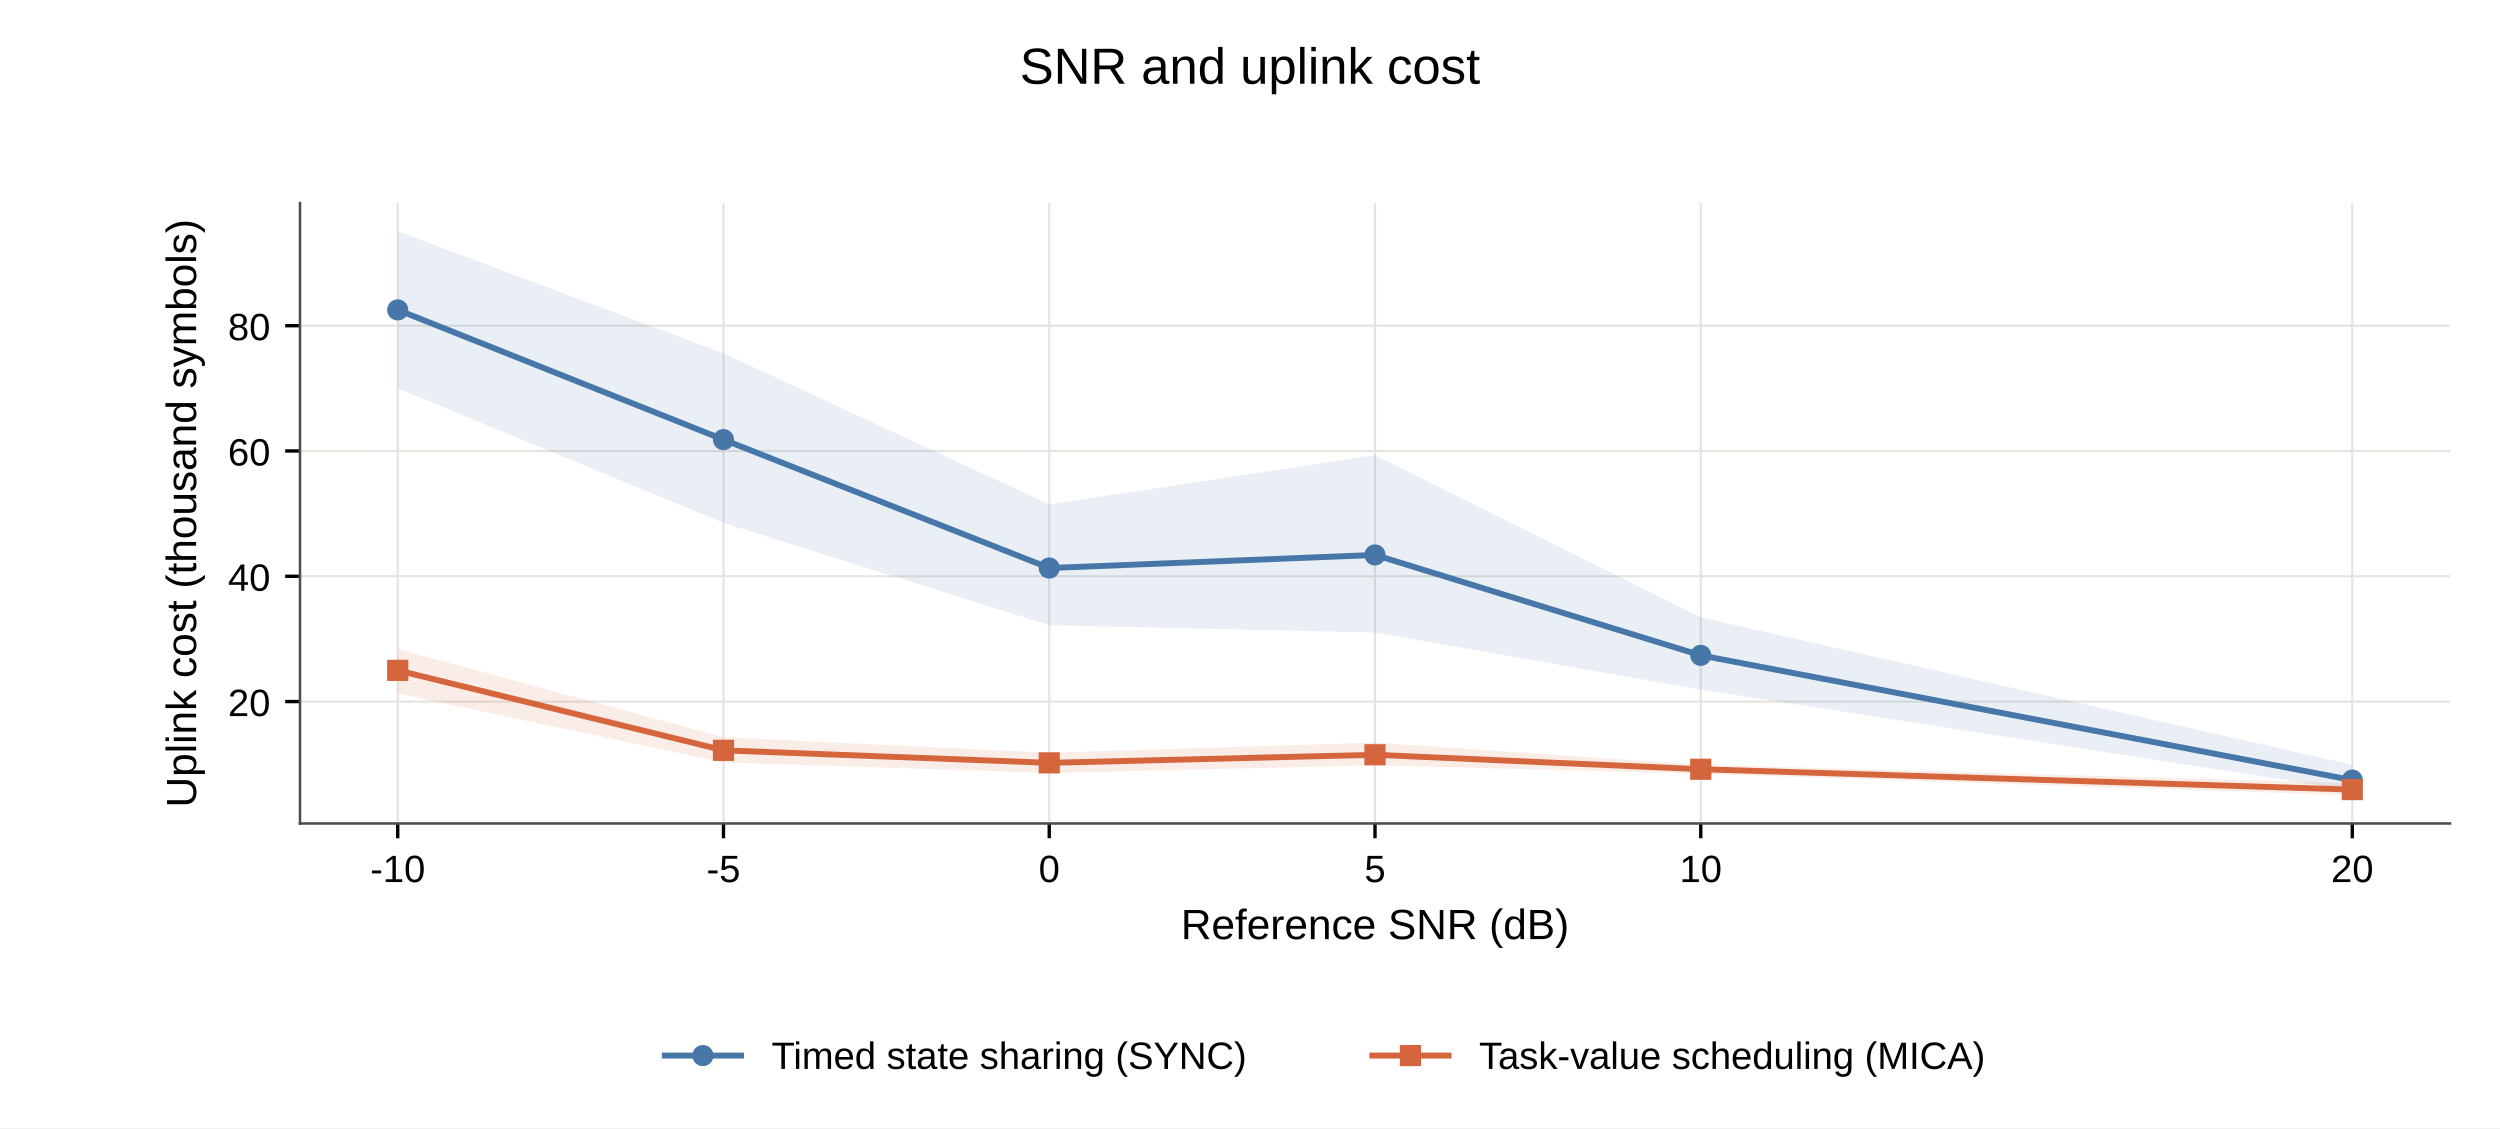
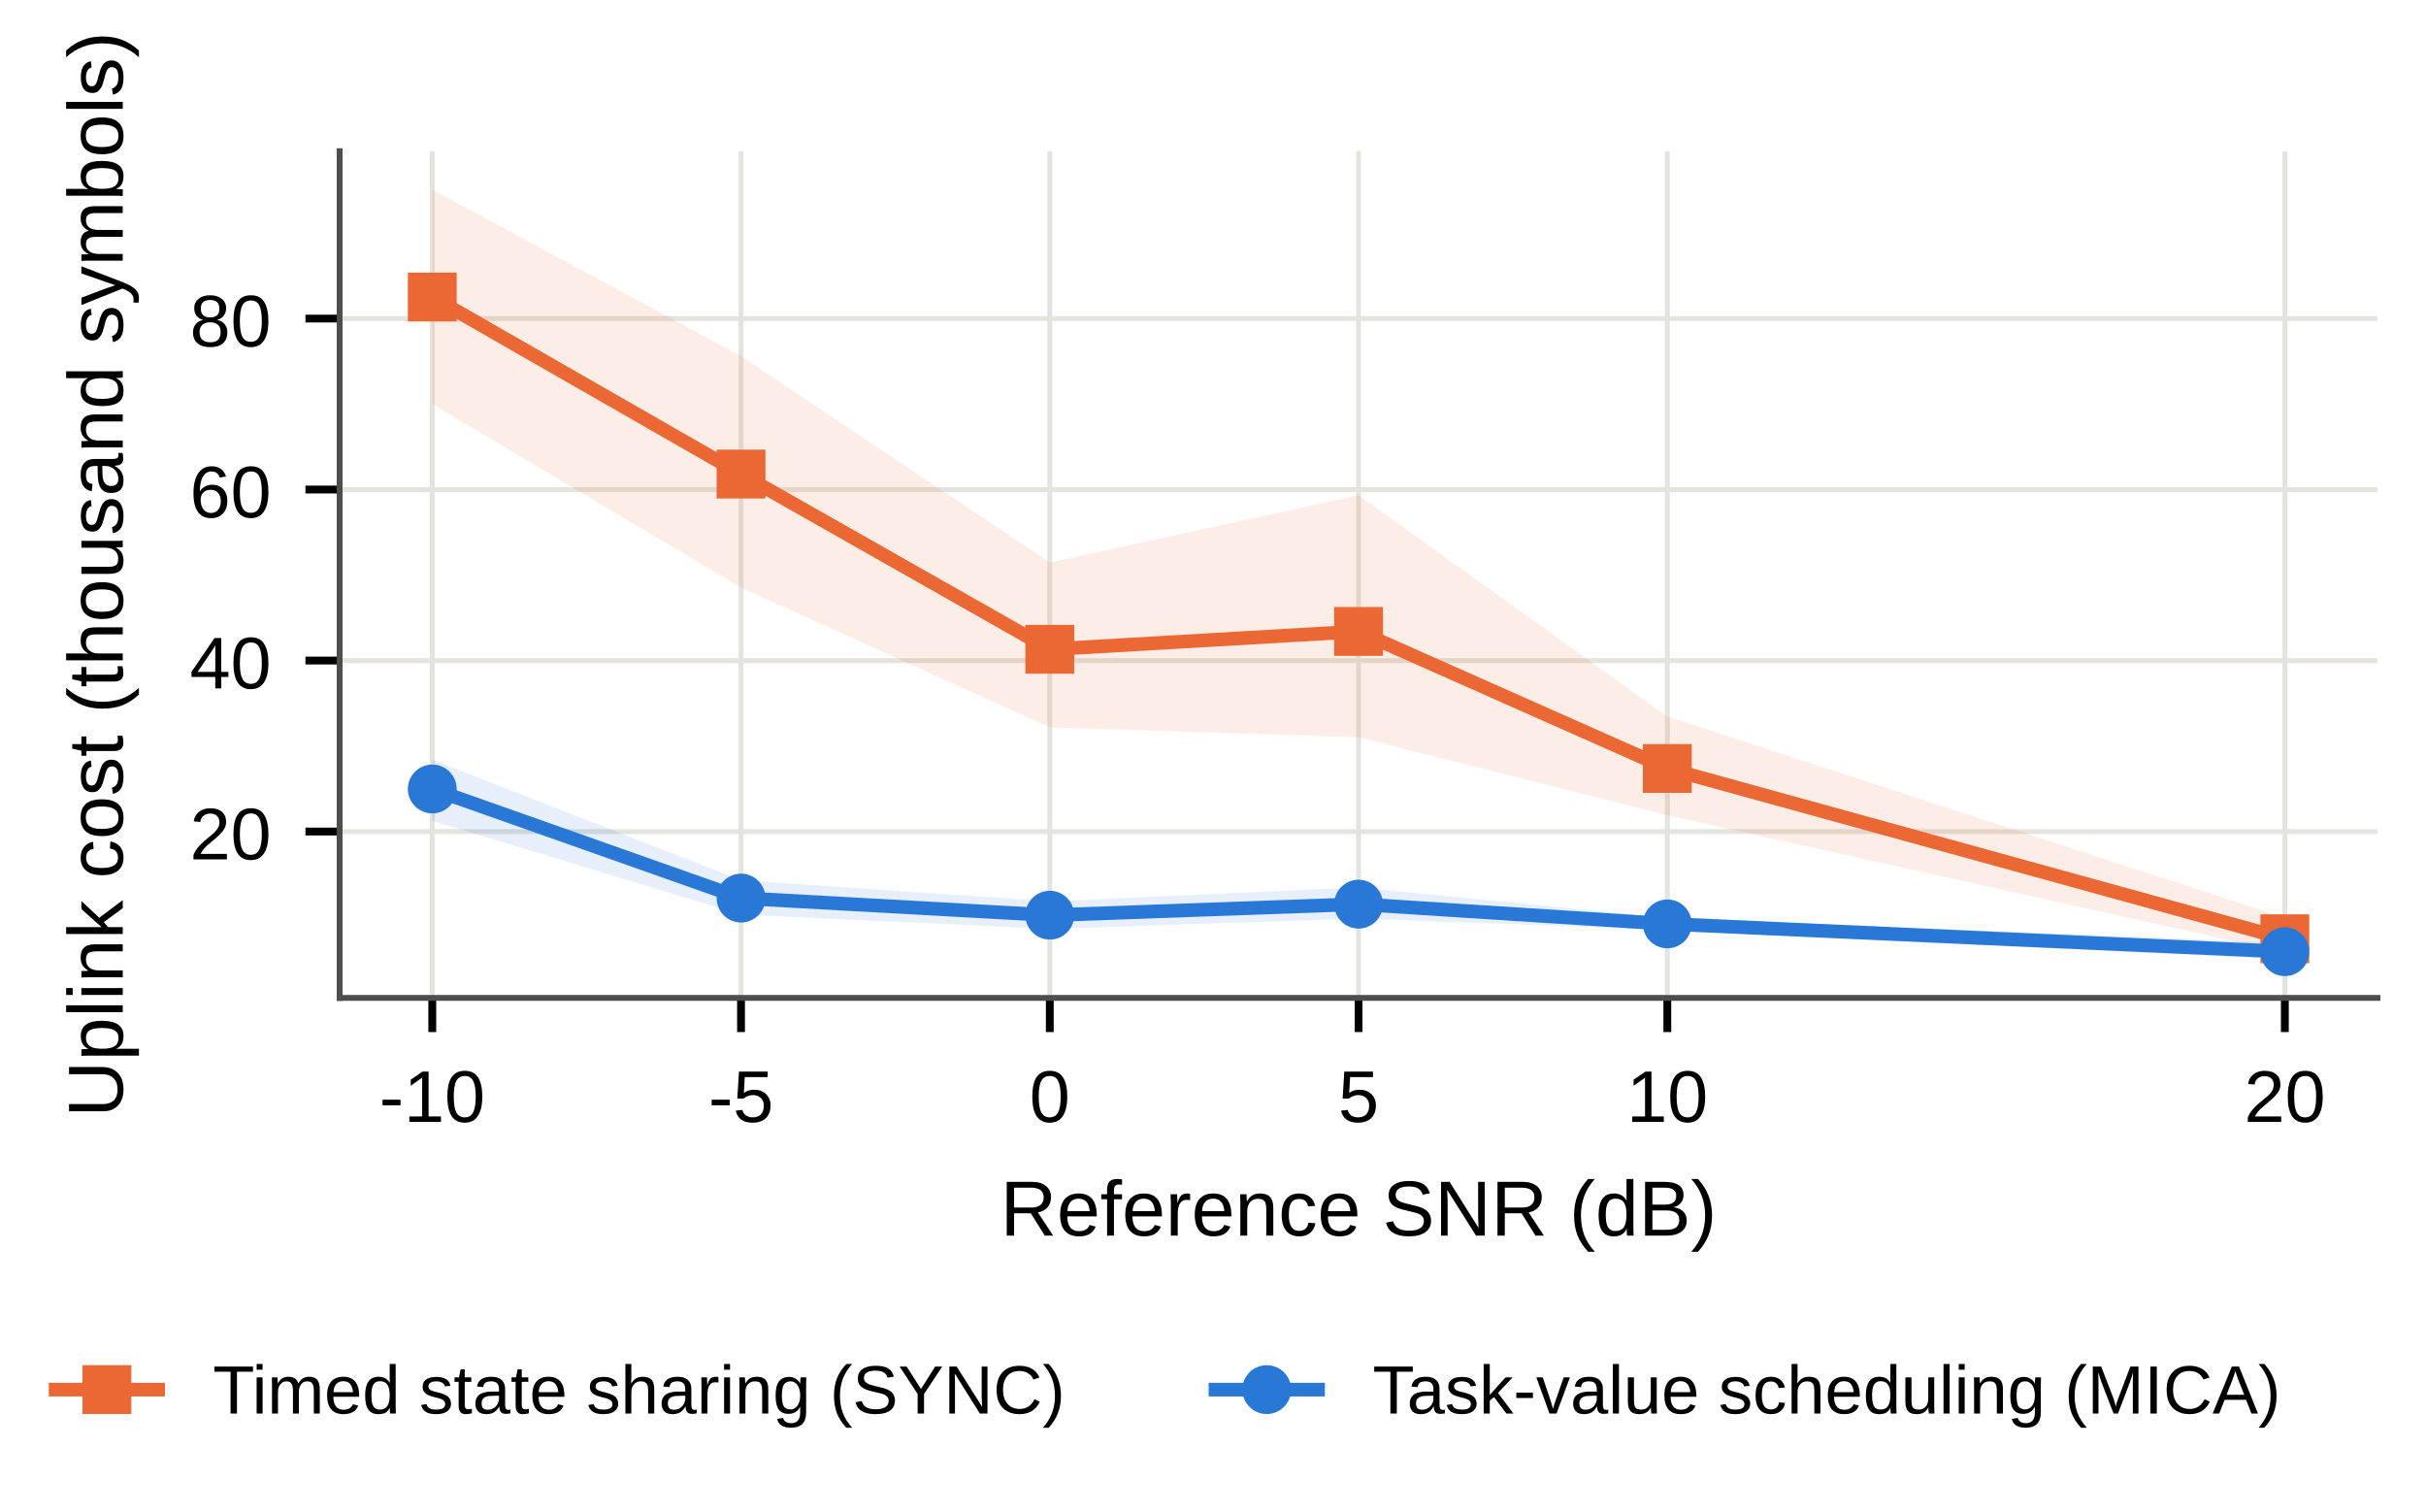
- <svg xmlns="http://www.w3.org/2000/svg" xmlns:xlink="http://www.w3.org/1999/xlink" width="590.4pt" height="266.4pt" viewBox="0 0 590.4 266.4" version="1.1">
+ <svg xmlns="http://www.w3.org/2000/svg" xmlns:xlink="http://www.w3.org/1999/xlink" width="248.4pt" height="154.8pt" viewBox="0 0 248.4 154.8" version="1.1">
  <defs>
    <style type="text/css">*{stroke-linejoin: round; stroke-linecap: butt}</style>
  </defs>
  <g id="figure_1">
    <g id="patch_1">
-       <path d="M 0 266.4  L 590.4 266.4  L 590.4 0  L 0 0  z " style="fill: #ffffff" />
+       <path d="M 0 154.8  L 248.4 154.8  L 248.4 0  L 0 0  z " style="fill: #ffffff" />
    </g>
    <g id="axes_1">
      <g id="patch_2">
-         <path d="M 70.848 194.472  L 578.592 194.472  L 578.592 47.952  L 70.848 47.952  z " style="fill: #ffffff" />
+         <path d="M 34.776 102.168  L 243.432 102.168  L 243.432 15.48  L 34.776 15.48  z " style="fill: #ffffff" />
      </g>
      <g id="matplotlib.axis_1">
        <g id="xtick_1">
          <g id="line2d_1">
-             <path d="M 93.927 194.472  L 93.927 47.952  " clip-path="url(#p895f4482dd)" style="fill: none; stroke: #e4e3de; stroke-width: 0.5; stroke-linecap: square" />
+             <path d="M 44.26 102.168  L 44.26 15.48  " clip-path="url(#pde33f9f652)" style="fill: none; stroke: #e4e3de; stroke-width: 0.5; stroke-linecap: square" />
          </g>
          <g id="line2d_2">
            <defs>
-               <path id="m4ec8d48f73" d="M 0 0  L 0 3.5  " style="stroke: #000000; stroke-width: 0.8" />
+               <path id="mde1e1c5ca0" d="M 0 0  L 0 3.5  " style="stroke: #000000; stroke-width: 0.8" />
            </defs>
            <g>
-               <use xlink:href="#m4ec8d48f73" x="93.927" y="194.472" style="stroke: #000000; stroke-width: 0.8" />
+               <use xlink:href="#mde1e1c5ca0" x="44.26" y="102.168" style="stroke: #000000; stroke-width: 0.8" />
            </g>
          </g>
          <g id="text_1">
-             <text style="font-size: 9px; font-family: 'Arial', 'DejaVu Sans', 'Liberation Sans', sans-serif; text-anchor: middle" x="93.927" y="208.311" transform="rotate(-0 93.92727 208.3106)">-10</text>
+             <text style="font-size: 7.5px; font-family: 'Arial', 'DejaVu Sans', 'Liberation Sans', sans-serif; text-anchor: middle" x="44.26" y="114.867" transform="rotate(-0 44.26036 114.8668)">-10</text>
          </g>
        </g>
        <g id="xtick_2">
          <g id="line2d_3">
-             <path d="M 170.858 194.472  L 170.858 47.952  " clip-path="url(#p895f4482dd)" style="fill: none; stroke: #e4e3de; stroke-width: 0.5; stroke-linecap: square" />
+             <path d="M 75.875 102.168  L 75.875 15.48  " clip-path="url(#pde33f9f652)" style="fill: none; stroke: #e4e3de; stroke-width: 0.5; stroke-linecap: square" />
          </g>
          <g id="line2d_4">
            <g>
-               <use xlink:href="#m4ec8d48f73" x="170.858" y="194.472" style="stroke: #000000; stroke-width: 0.8" />
+               <use xlink:href="#mde1e1c5ca0" x="75.875" y="102.168" style="stroke: #000000; stroke-width: 0.8" />
            </g>
          </g>
          <g id="text_2">
-             <text style="font-size: 9px; font-family: 'Arial', 'DejaVu Sans', 'Liberation Sans', sans-serif; text-anchor: middle" x="170.858" y="208.311" transform="rotate(-0 170.8582 208.3106)">-5</text>
+             <text style="font-size: 7.5px; font-family: 'Arial', 'DejaVu Sans', 'Liberation Sans', sans-serif; text-anchor: middle" x="75.875" y="114.867" transform="rotate(-0 75.87491 114.8668)">-5</text>
          </g>
        </g>
        <g id="xtick_3">
          <g id="line2d_5">
-             <path d="M 247.789 194.472  L 247.789 47.952  " clip-path="url(#p895f4482dd)" style="fill: none; stroke: #e4e3de; stroke-width: 0.5; stroke-linecap: square" />
+             <path d="M 107.489 102.168  L 107.489 15.48  " clip-path="url(#pde33f9f652)" style="fill: none; stroke: #e4e3de; stroke-width: 0.5; stroke-linecap: square" />
          </g>
          <g id="line2d_6">
            <g>
-               <use xlink:href="#m4ec8d48f73" x="247.789" y="194.472" style="stroke: #000000; stroke-width: 0.8" />
+               <use xlink:href="#mde1e1c5ca0" x="107.489" y="102.168" style="stroke: #000000; stroke-width: 0.8" />
            </g>
          </g>
          <g id="text_3">
-             <text style="font-size: 9px; font-family: 'Arial', 'DejaVu Sans', 'Liberation Sans', sans-serif; text-anchor: middle" x="247.789" y="208.311" transform="rotate(-0 247.7891 208.3106)">0</text>
+             <text style="font-size: 7.5px; font-family: 'Arial', 'DejaVu Sans', 'Liberation Sans', sans-serif; text-anchor: middle" x="107.489" y="114.867" transform="rotate(-0 107.4895 114.8668)">0</text>
          </g>
        </g>
        <g id="xtick_4">
          <g id="line2d_7">
-             <path d="M 324.72 194.472  L 324.72 47.952  " clip-path="url(#p895f4482dd)" style="fill: none; stroke: #e4e3de; stroke-width: 0.5; stroke-linecap: square" />
+             <path d="M 139.104 102.168  L 139.104 15.48  " clip-path="url(#pde33f9f652)" style="fill: none; stroke: #e4e3de; stroke-width: 0.5; stroke-linecap: square" />
          </g>
          <g id="line2d_8">
            <g>
-               <use xlink:href="#m4ec8d48f73" x="324.72" y="194.472" style="stroke: #000000; stroke-width: 0.8" />
+               <use xlink:href="#mde1e1c5ca0" x="139.104" y="102.168" style="stroke: #000000; stroke-width: 0.8" />
            </g>
          </g>
          <g id="text_4">
-             <text style="font-size: 9px; font-family: 'Arial', 'DejaVu Sans', 'Liberation Sans', sans-serif; text-anchor: middle" x="324.72" y="208.311" transform="rotate(-0 324.72 208.3106)">5</text>
+             <text style="font-size: 7.5px; font-family: 'Arial', 'DejaVu Sans', 'Liberation Sans', sans-serif; text-anchor: middle" x="139.104" y="114.867" transform="rotate(-0 139.104 114.8668)">5</text>
          </g>
        </g>
        <g id="xtick_5">
          <g id="line2d_9">
-             <path d="M 401.651 194.472  L 401.651 47.952  " clip-path="url(#p895f4482dd)" style="fill: none; stroke: #e4e3de; stroke-width: 0.5; stroke-linecap: square" />
+             <path d="M 170.719 102.168  L 170.719 15.48  " clip-path="url(#pde33f9f652)" style="fill: none; stroke: #e4e3de; stroke-width: 0.5; stroke-linecap: square" />
          </g>
          <g id="line2d_10">
            <g>
-               <use xlink:href="#m4ec8d48f73" x="401.651" y="194.472" style="stroke: #000000; stroke-width: 0.8" />
+               <use xlink:href="#mde1e1c5ca0" x="170.719" y="102.168" style="stroke: #000000; stroke-width: 0.8" />
            </g>
          </g>
          <g id="text_5">
-             <text style="font-size: 9px; font-family: 'Arial', 'DejaVu Sans', 'Liberation Sans', sans-serif; text-anchor: middle" x="401.651" y="208.311" transform="rotate(-0 401.6509 208.3106)">10</text>
+             <text style="font-size: 7.5px; font-family: 'Arial', 'DejaVu Sans', 'Liberation Sans', sans-serif; text-anchor: middle" x="170.719" y="114.867" transform="rotate(-0 170.7185 114.8668)">10</text>
          </g>
        </g>
        <g id="xtick_6">
          <g id="line2d_11">
-             <path d="M 555.513 194.472  L 555.513 47.952  " clip-path="url(#p895f4482dd)" style="fill: none; stroke: #e4e3de; stroke-width: 0.5; stroke-linecap: square" />
+             <path d="M 233.948 102.168  L 233.948 15.48  " clip-path="url(#pde33f9f652)" style="fill: none; stroke: #e4e3de; stroke-width: 0.5; stroke-linecap: square" />
          </g>
          <g id="line2d_12">
            <g>
-               <use xlink:href="#m4ec8d48f73" x="555.513" y="194.472" style="stroke: #000000; stroke-width: 0.8" />
+               <use xlink:href="#mde1e1c5ca0" x="233.948" y="102.168" style="stroke: #000000; stroke-width: 0.8" />
            </g>
          </g>
          <g id="text_6">
-             <text style="font-size: 9px; font-family: 'Arial', 'DejaVu Sans', 'Liberation Sans', sans-serif; text-anchor: middle" x="555.513" y="208.311" transform="rotate(-0 555.5127 208.3106)">20</text>
+             <text style="font-size: 7.5px; font-family: 'Arial', 'DejaVu Sans', 'Liberation Sans', sans-serif; text-anchor: middle" x="233.948" y="114.867" transform="rotate(-0 233.9476 114.8668)">20</text>
          </g>
        </g>
        <g id="text_7">
-           <text style="font-size: 10px; font-family: 'Arial', 'DejaVu Sans', 'Liberation Sans', sans-serif; text-anchor: middle" x="324.72" y="221.781" transform="rotate(-0 324.72 221.7808)">Reference SNR (dB)</text>
+           <text style="font-size: 8px; font-family: 'Arial', 'DejaVu Sans', 'Liberation Sans', sans-serif; text-anchor: middle" x="139.104" y="126.505" transform="rotate(-0 139.104 126.5053)">Reference SNR (dB)</text>
        </g>
      </g>
      <g id="matplotlib.axis_2">
        <g id="ytick_1">
          <g id="line2d_13">
-             <path d="M 70.848 165.687  L 578.592 165.687  " clip-path="url(#p895f4482dd)" style="fill: none; stroke: #e4e3de; stroke-width: 0.5; stroke-linecap: square" />
+             <path d="M 34.776 85.137  L 243.432 85.137  " clip-path="url(#pde33f9f652)" style="fill: none; stroke: #e4e3de; stroke-width: 0.5; stroke-linecap: square" />
          </g>
          <g id="line2d_14">
            <defs>
-               <path id="mfd84b804bb" d="M 0 0  L -3.5 0  " style="stroke: #000000; stroke-width: 0.8" />
+               <path id="m72121ee29e" d="M 0 0  L -3.5 0  " style="stroke: #000000; stroke-width: 0.8" />
            </defs>
            <g>
-               <use xlink:href="#mfd84b804bb" x="70.848" y="165.687" style="stroke: #000000; stroke-width: 0.8" />
+               <use xlink:href="#m72121ee29e" x="34.776" y="85.137" style="stroke: #000000; stroke-width: 0.8" />
            </g>
          </g>
          <g id="text_8">
-             <text style="font-size: 9px; font-family: 'Arial', 'DejaVu Sans', 'Liberation Sans', sans-serif; text-anchor: end" x="63.848" y="169.106" transform="rotate(-0 63.848 169.1061)">20</text>
+             <text style="font-size: 7.5px; font-family: 'Arial', 'DejaVu Sans', 'Liberation Sans', sans-serif; text-anchor: end" x="27.776" y="87.987" transform="rotate(-0 27.776 87.98678)">20</text>
          </g>
        </g>
        <g id="ytick_2">
          <g id="line2d_15">
-             <path d="M 70.848 136.096  L 578.592 136.096  " clip-path="url(#p895f4482dd)" style="fill: none; stroke: #e4e3de; stroke-width: 0.5; stroke-linecap: square" />
+             <path d="M 34.776 67.63  L 243.432 67.63  " clip-path="url(#pde33f9f652)" style="fill: none; stroke: #e4e3de; stroke-width: 0.5; stroke-linecap: square" />
          </g>
          <g id="line2d_16">
            <g>
-               <use xlink:href="#mfd84b804bb" x="70.848" y="136.096" style="stroke: #000000; stroke-width: 0.8" />
+               <use xlink:href="#m72121ee29e" x="34.776" y="67.63" style="stroke: #000000; stroke-width: 0.8" />
            </g>
          </g>
          <g id="text_9">
-             <text style="font-size: 9px; font-family: 'Arial', 'DejaVu Sans', 'Liberation Sans', sans-serif; text-anchor: end" x="63.848" y="139.515" transform="rotate(-0 63.848 139.5155)">40</text>
+             <text style="font-size: 7.5px; font-family: 'Arial', 'DejaVu Sans', 'Liberation Sans', sans-serif; text-anchor: end" x="27.776" y="70.48" transform="rotate(-0 27.776 70.47959)">40</text>
          </g>
        </g>
        <g id="ytick_3">
          <g id="line2d_17">
-             <path d="M 70.848 106.506  L 578.592 106.506  " clip-path="url(#p895f4482dd)" style="fill: none; stroke: #e4e3de; stroke-width: 0.5; stroke-linecap: square" />
+             <path d="M 34.776 50.123  L 243.432 50.123  " clip-path="url(#pde33f9f652)" style="fill: none; stroke: #e4e3de; stroke-width: 0.5; stroke-linecap: square" />
          </g>
          <g id="line2d_18">
            <g>
-               <use xlink:href="#mfd84b804bb" x="70.848" y="106.506" style="stroke: #000000; stroke-width: 0.8" />
+               <use xlink:href="#m72121ee29e" x="34.776" y="50.123" style="stroke: #000000; stroke-width: 0.8" />
            </g>
          </g>
          <g id="text_10">
-             <text style="font-size: 9px; font-family: 'Arial', 'DejaVu Sans', 'Liberation Sans', sans-serif; text-anchor: end" x="63.848" y="109.925" transform="rotate(-0 63.848 109.9249)">60</text>
+             <text style="font-size: 7.5px; font-family: 'Arial', 'DejaVu Sans', 'Liberation Sans', sans-serif; text-anchor: end" x="27.776" y="52.972" transform="rotate(-0 27.776 52.9724)">60</text>
          </g>
        </g>
        <g id="ytick_4">
          <g id="line2d_19">
-             <path d="M 70.848 76.915  L 578.592 76.915  " clip-path="url(#p895f4482dd)" style="fill: none; stroke: #e4e3de; stroke-width: 0.5; stroke-linecap: square" />
+             <path d="M 34.776 32.616  L 243.432 32.616  " clip-path="url(#pde33f9f652)" style="fill: none; stroke: #e4e3de; stroke-width: 0.5; stroke-linecap: square" />
          </g>
          <g id="line2d_20">
            <g>
-               <use xlink:href="#mfd84b804bb" x="70.848" y="76.915" style="stroke: #000000; stroke-width: 0.8" />
+               <use xlink:href="#m72121ee29e" x="34.776" y="32.616" style="stroke: #000000; stroke-width: 0.8" />
            </g>
          </g>
          <g id="text_11">
-             <text style="font-size: 9px; font-family: 'Arial', 'DejaVu Sans', 'Liberation Sans', sans-serif; text-anchor: end" x="63.848" y="80.334" transform="rotate(-0 63.848 80.33422)">80</text>
+             <text style="font-size: 7.5px; font-family: 'Arial', 'DejaVu Sans', 'Liberation Sans', sans-serif; text-anchor: end" x="27.776" y="35.465" transform="rotate(-0 27.776 35.46522)">80</text>
          </g>
        </g>
        <g id="text_12">
-           <text style="font-size: 10px; font-family: 'Arial', 'DejaVu Sans', 'Liberation Sans', sans-serif; text-anchor: middle" x="46.316" y="121.212" transform="rotate(-90 46.31581 121.212)">Uplink cost (thousand symbols)</text>
+           <text style="font-size: 8px; font-family: 'Arial', 'DejaVu Sans', 'Liberation Sans', sans-serif; text-anchor: middle" x="12.569" y="58.824" transform="rotate(-90 12.5685 58.824)">Uplink cost (thousand symbols)</text>
        </g>
      </g>
      <g id="FillBetweenPolyCollection_1">
        <defs>
-           <path id="m985fb6a009" d="M 93.927 -211.788  L 93.927 -174.687  L 170.858 -142.925  L 247.789 -118.746  L 324.72 -117.03  L 401.651 -103.546  L 555.513 -79.768  L 555.513 -85.783  L 555.513 -85.783  L 401.651 -120.612  L 324.72 -158.911  L 247.789 -147.271  L 170.858 -182.964  L 93.927 -211.788  z " />
-         </defs>
-         <g clip-path="url(#p895f4482dd)">
-           <use xlink:href="#m985fb6a009" x="0" y="266.4" style="fill: #4776a8; fill-opacity: 0.12" />
+           <path id="mcb372beb22" d="M 44.26 -135.38  L 44.26 -113.429  L 75.875 -94.637  L 107.489 -80.332  L 139.104 -79.317  L 170.719 -71.338  L 233.948 -57.271  L 233.948 -60.829  L 233.948 -60.829  L 170.719 -81.436  L 139.104 -104.095  L 107.489 -97.208  L 75.875 -118.326  L 44.26 -135.38  z " />
+         </defs>
+         <g clip-path="url(#pde33f9f652)">
+           <use xlink:href="#mcb372beb22" x="0" y="154.8" style="fill: #eb6834; fill-opacity: 0.12" />
        </g>
      </g>
      <g id="FillBetweenPolyCollection_2">
        <defs>
-           <path id="ma2de637227" d="M 93.927 -113.137  L 93.927 -102.587  L 170.858 -86.352  L 247.789 -83.858  L 324.72 -85.664  L 401.651 -83.668  L 555.513 -78.588  L 555.513 -81.465  L 555.513 -81.465  L 401.651 -85.779  L 324.72 -91.04  L 247.789 -88.637  L 170.858 -92.291  L 93.927 -113.137  z " />
-         </defs>
-         <g clip-path="url(#p895f4482dd)">
-           <use xlink:href="#ma2de637227" x="0" y="266.4" style="fill: #d5653c; fill-opacity: 0.12" />
+           <path id="me646ccc4ce" d="M 44.26 -77.013  L 44.26 -70.771  L 75.875 -61.166  L 107.489 -59.69  L 139.104 -60.759  L 170.719 -59.578  L 233.948 -56.572  L 233.948 -58.274  L 233.948 -58.274  L 170.719 -60.827  L 139.104 -63.939  L 107.489 -62.518  L 75.875 -64.68  L 44.26 -77.013  z " />
+         </defs>
+         <g clip-path="url(#pde33f9f652)">
+           <use xlink:href="#me646ccc4ce" x="0" y="154.8" style="fill: #2a78d6; fill-opacity: 0.12" />
        </g>
      </g>
      <g id="line2d_21">
-         <path d="M 93.927 73.186  L 170.858 103.823  L 247.789 134.144  L 324.72 131.054  L 401.651 154.772  L 555.513 184.238  " clip-path="url(#p895f4482dd)" style="fill: none; stroke: #4776a8; stroke-width: 1.4; stroke-linecap: square" />
-         <defs>
-           <path id="m039ef93ac2" d="M 0 2  C 0.53 2 1.039 1.789 1.414 1.414  C 1.789 1.039 2 0.53 2 0  C 2 -0.53 1.789 -1.039 1.414 -1.414  C 1.039 -1.789 0.53 -2 0 -2  C -0.53 -2 -1.039 -1.789 -1.414 -1.414  C -1.789 -1.039 -2 -0.53 -2 0  C -2 0.53 -1.789 1.039 -1.414 1.414  C -1.039 1.789 -0.53 2 0 2  z " style="stroke: #4776a8" />
-         </defs>
-         <g clip-path="url(#p895f4482dd)">
-           <use xlink:href="#m039ef93ac2" x="93.927" y="73.186" style="fill: #4776a8; stroke: #4776a8" />
-           <use xlink:href="#m039ef93ac2" x="170.858" y="103.823" style="fill: #4776a8; stroke: #4776a8" />
-           <use xlink:href="#m039ef93ac2" x="247.789" y="134.144" style="fill: #4776a8; stroke: #4776a8" />
-           <use xlink:href="#m039ef93ac2" x="324.72" y="131.054" style="fill: #4776a8; stroke: #4776a8" />
-           <use xlink:href="#m039ef93ac2" x="401.651" y="154.772" style="fill: #4776a8; stroke: #4776a8" />
-           <use xlink:href="#m039ef93ac2" x="555.513" y="184.238" style="fill: #4776a8; stroke: #4776a8" />
+         <path d="M 44.26 30.41  L 75.875 48.536  L 107.489 66.475  L 139.104 64.647  L 170.719 78.679  L 233.948 96.113  " clip-path="url(#pde33f9f652)" style="fill: none; stroke: #eb6834; stroke-width: 1.4; stroke-linecap: square" />
+         <defs>
+           <path id="ma8a7ef961e" d="M -2 2  L 2 2  L 2 -2  L -2 -2  z " style="stroke: #eb6834; stroke-linejoin: miter" />
+         </defs>
+         <g clip-path="url(#pde33f9f652)">
+           <use xlink:href="#ma8a7ef961e" x="44.26" y="30.41" style="fill: #eb6834; stroke: #eb6834; stroke-linejoin: miter" />
+           <use xlink:href="#ma8a7ef961e" x="75.875" y="48.536" style="fill: #eb6834; stroke: #eb6834; stroke-linejoin: miter" />
+           <use xlink:href="#ma8a7ef961e" x="107.489" y="66.475" style="fill: #eb6834; stroke: #eb6834; stroke-linejoin: miter" />
+           <use xlink:href="#ma8a7ef961e" x="139.104" y="64.647" style="fill: #eb6834; stroke: #eb6834; stroke-linejoin: miter" />
+           <use xlink:href="#ma8a7ef961e" x="170.719" y="78.679" style="fill: #eb6834; stroke: #eb6834; stroke-linejoin: miter" />
+           <use xlink:href="#ma8a7ef961e" x="233.948" y="96.113" style="fill: #eb6834; stroke: #eb6834; stroke-linejoin: miter" />
        </g>
      </g>
      <g id="line2d_22">
-         <path d="M 93.927 158.317  L 170.858 177.199  L 247.789 180.155  L 324.72 178.249  L 401.651 181.663  L 555.513 186.471  " clip-path="url(#p895f4482dd)" style="fill: none; stroke: #d5653c; stroke-width: 1.4; stroke-linecap: square" />
-         <defs>
-           <path id="m1d223fea9b" d="M -2 2  L 2 2  L 2 -2  L -2 -2  z " style="stroke: #d5653c; stroke-linejoin: miter" />
-         </defs>
-         <g clip-path="url(#p895f4482dd)">
-           <use xlink:href="#m1d223fea9b" x="93.927" y="158.317" style="fill: #d5653c; stroke: #d5653c; stroke-linejoin: miter" />
-           <use xlink:href="#m1d223fea9b" x="170.858" y="177.199" style="fill: #d5653c; stroke: #d5653c; stroke-linejoin: miter" />
-           <use xlink:href="#m1d223fea9b" x="247.789" y="180.155" style="fill: #d5653c; stroke: #d5653c; stroke-linejoin: miter" />
-           <use xlink:href="#m1d223fea9b" x="324.72" y="178.249" style="fill: #d5653c; stroke: #d5653c; stroke-linejoin: miter" />
-           <use xlink:href="#m1d223fea9b" x="401.651" y="181.663" style="fill: #d5653c; stroke: #d5653c; stroke-linejoin: miter" />
-           <use xlink:href="#m1d223fea9b" x="555.513" y="186.471" style="fill: #d5653c; stroke: #d5653c; stroke-linejoin: miter" />
+         <path d="M 44.26 80.777  L 75.875 91.949  L 107.489 93.698  L 139.104 92.57  L 170.719 94.59  L 233.948 97.434  " clip-path="url(#pde33f9f652)" style="fill: none; stroke: #2a78d6; stroke-width: 1.4; stroke-linecap: square" />
+         <defs>
+           <path id="m20e8338dac" d="M 0 2  C 0.53 2 1.039 1.789 1.414 1.414  C 1.789 1.039 2 0.53 2 0  C 2 -0.53 1.789 -1.039 1.414 -1.414  C 1.039 -1.789 0.53 -2 0 -2  C -0.53 -2 -1.039 -1.789 -1.414 -1.414  C -1.789 -1.039 -2 -0.53 -2 0  C -2 0.53 -1.789 1.039 -1.414 1.414  C -1.039 1.789 -0.53 2 0 2  z " style="stroke: #2a78d6" />
+         </defs>
+         <g clip-path="url(#pde33f9f652)">
+           <use xlink:href="#m20e8338dac" x="44.26" y="80.777" style="fill: #2a78d6; stroke: #2a78d6" />
+           <use xlink:href="#m20e8338dac" x="75.875" y="91.949" style="fill: #2a78d6; stroke: #2a78d6" />
+           <use xlink:href="#m20e8338dac" x="107.489" y="93.698" style="fill: #2a78d6; stroke: #2a78d6" />
+           <use xlink:href="#m20e8338dac" x="139.104" y="92.57" style="fill: #2a78d6; stroke: #2a78d6" />
+           <use xlink:href="#m20e8338dac" x="170.719" y="94.59" style="fill: #2a78d6; stroke: #2a78d6" />
+           <use xlink:href="#m20e8338dac" x="233.948" y="97.434" style="fill: #2a78d6; stroke: #2a78d6" />
        </g>
      </g>
      <g id="patch_3">
-         <path d="M 70.848 194.472  L 70.848 47.952  " style="fill: none; stroke: #4d4d4d; stroke-width: 0.6; stroke-linejoin: miter; stroke-linecap: square" />
+         <path d="M 34.776 102.168  L 34.776 15.48  " style="fill: none; stroke: #4d4d4d; stroke-width: 0.6; stroke-linejoin: miter; stroke-linecap: square" />
      </g>
      <g id="patch_4">
-         <path d="M 70.848 194.472  L 578.592 194.472  " style="fill: none; stroke: #4d4d4d; stroke-width: 0.6; stroke-linejoin: miter; stroke-linecap: square" />
-       </g>
-     </g>
-     <g id="text_13">
-       <text style="font-size: 12px; font-family: 'Arial', 'DejaVu Sans', 'Liberation Sans', sans-serif; text-anchor: middle" x="295.2" y="19.774" transform="rotate(-0 295.2 19.77413)">SNR and uplink cost</text>
+         <path d="M 34.776 102.168  L 243.432 102.168  " style="fill: none; stroke: #4d4d4d; stroke-width: 0.6; stroke-linejoin: miter; stroke-linecap: square" />
+       </g>
    </g>
    <g id="legend_1">
      <g id="line2d_23">
-         <path d="M 157.001 249.282  L 166.001 249.282  L 175.001 249.282  " style="fill: none; stroke: #4776a8; stroke-width: 1.4; stroke-linecap: square" />
+         <path d="M 5.694 142.272  L 10.944 142.272  L 16.194 142.272  " style="fill: none; stroke: #eb6834; stroke-width: 1.4; stroke-linecap: square" />
        <g>
-           <use xlink:href="#m039ef93ac2" x="166.001" y="249.282" style="fill: #4776a8; stroke: #4776a8" />
+           <use xlink:href="#ma8a7ef961e" x="10.944" y="142.272" style="fill: #eb6834; stroke: #eb6834; stroke-linejoin: miter" />
+         </g>
+       </g>
+       <g id="text_13">
+         <text style="font-size: 7px; font-family: 'Arial', 'DejaVu Sans', 'Liberation Sans', sans-serif; text-anchor: start" x="21.794" y="144.722" transform="rotate(-0 21.79383 144.7222)">Timed state sharing (SYNC)</text>
+       </g>
+       <g id="line2d_24">
+         <path d="M 124.452 142.272  L 129.702 142.272  L 134.952 142.272  " style="fill: none; stroke: #2a78d6; stroke-width: 1.4; stroke-linecap: square" />
+         <g>
+           <use xlink:href="#m20e8338dac" x="129.702" y="142.272" style="fill: #2a78d6; stroke: #2a78d6" />
        </g>
      </g>
      <g id="text_14">
-         <text style="font-size: 9px; font-family: 'Arial', 'DejaVu Sans', 'Liberation Sans', sans-serif; text-anchor: start" x="182.201" y="252.432" transform="rotate(-0 182.2009 252.4323)">Timed state sharing (SYNC)</text>
-       </g>
-       <g id="line2d_24">
-         <path d="M 324.09 249.282  L 333.09 249.282  L 342.09 249.282  " style="fill: none; stroke: #d5653c; stroke-width: 1.4; stroke-linecap: square" />
-         <g>
-           <use xlink:href="#m1d223fea9b" x="333.09" y="249.282" style="fill: #d5653c; stroke: #d5653c; stroke-linejoin: miter" />
-         </g>
-       </g>
-       <g id="text_15">
-         <text style="font-size: 9px; font-family: 'Arial', 'DejaVu Sans', 'Liberation Sans', sans-serif; text-anchor: start" x="349.29" y="252.432" transform="rotate(-0 349.2901 252.4323)">Task-value scheduling (MICA)</text>
+         <text style="font-size: 7px; font-family: 'Arial', 'DejaVu Sans', 'Liberation Sans', sans-serif; text-anchor: start" x="140.552" y="144.722" transform="rotate(-0 140.5521 144.7222)">Task-value scheduling (MICA)</text>
      </g>
    </g>
  </g>
  <defs>
-     <clipPath id="p895f4482dd">
-       <rect x="70.848" y="47.952" width="507.744" height="146.52" />
+     <clipPath id="pde33f9f652">
+       <rect x="34.776" y="15.48" width="208.656" height="86.688" />
    </clipPath>
  </defs>
</svg>
